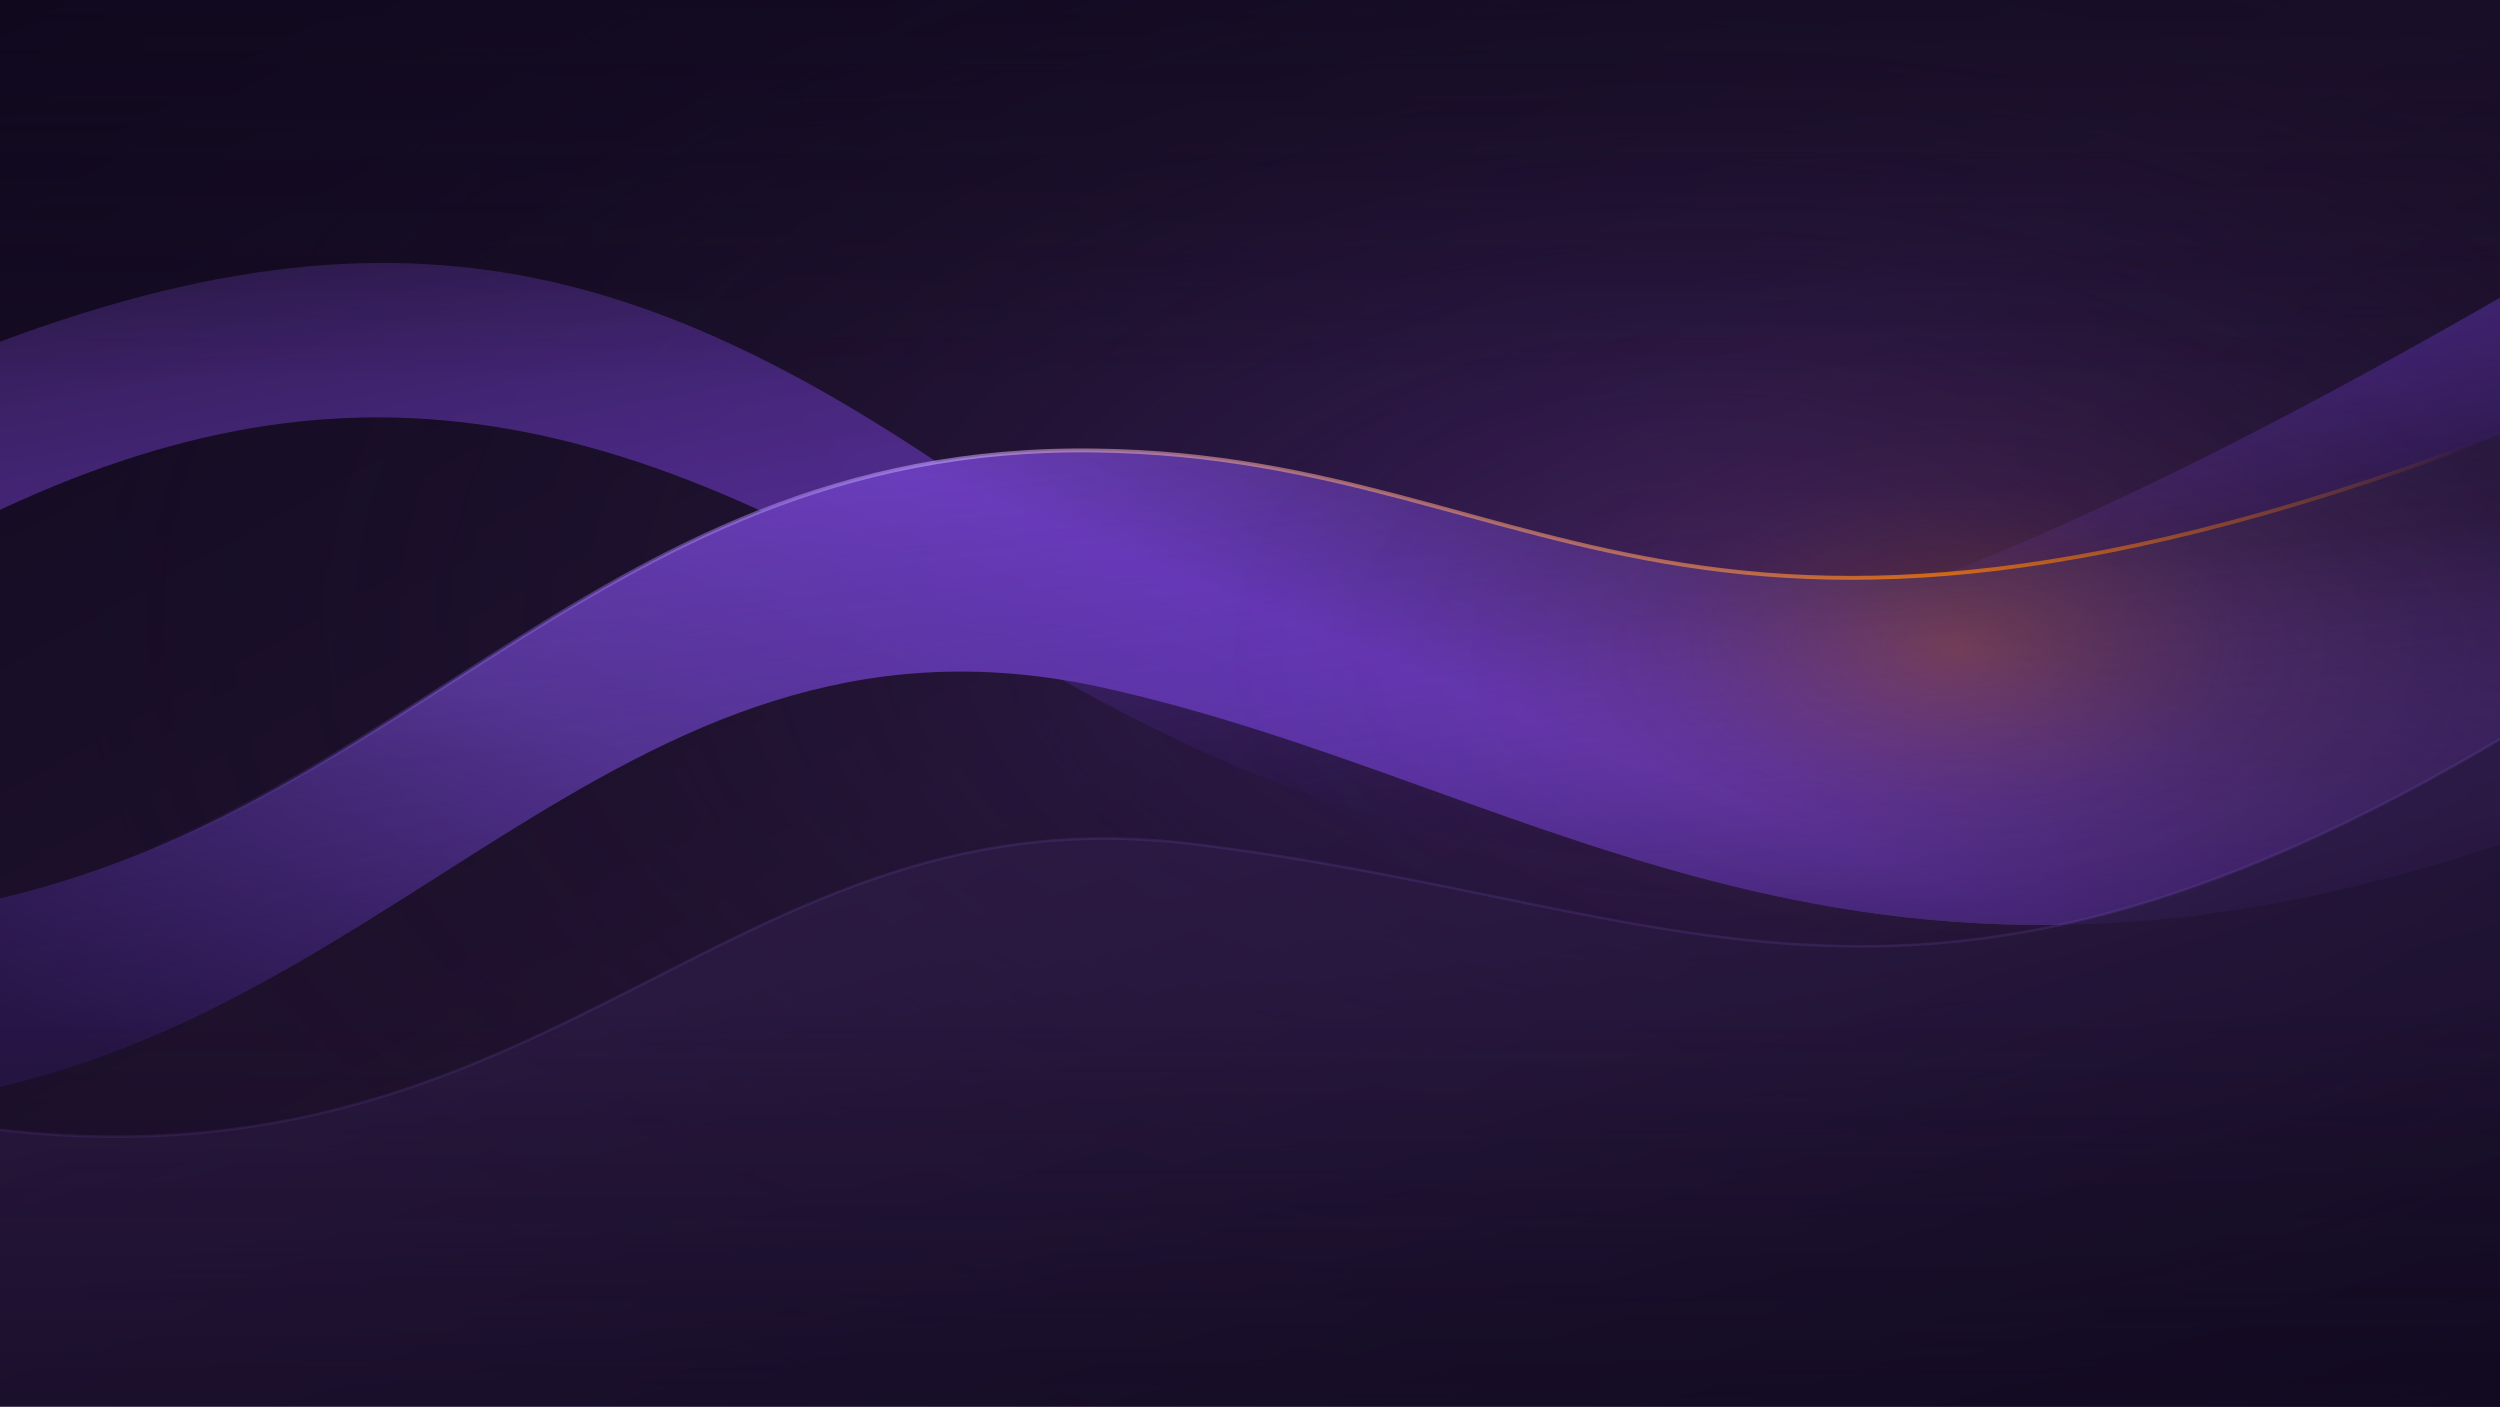
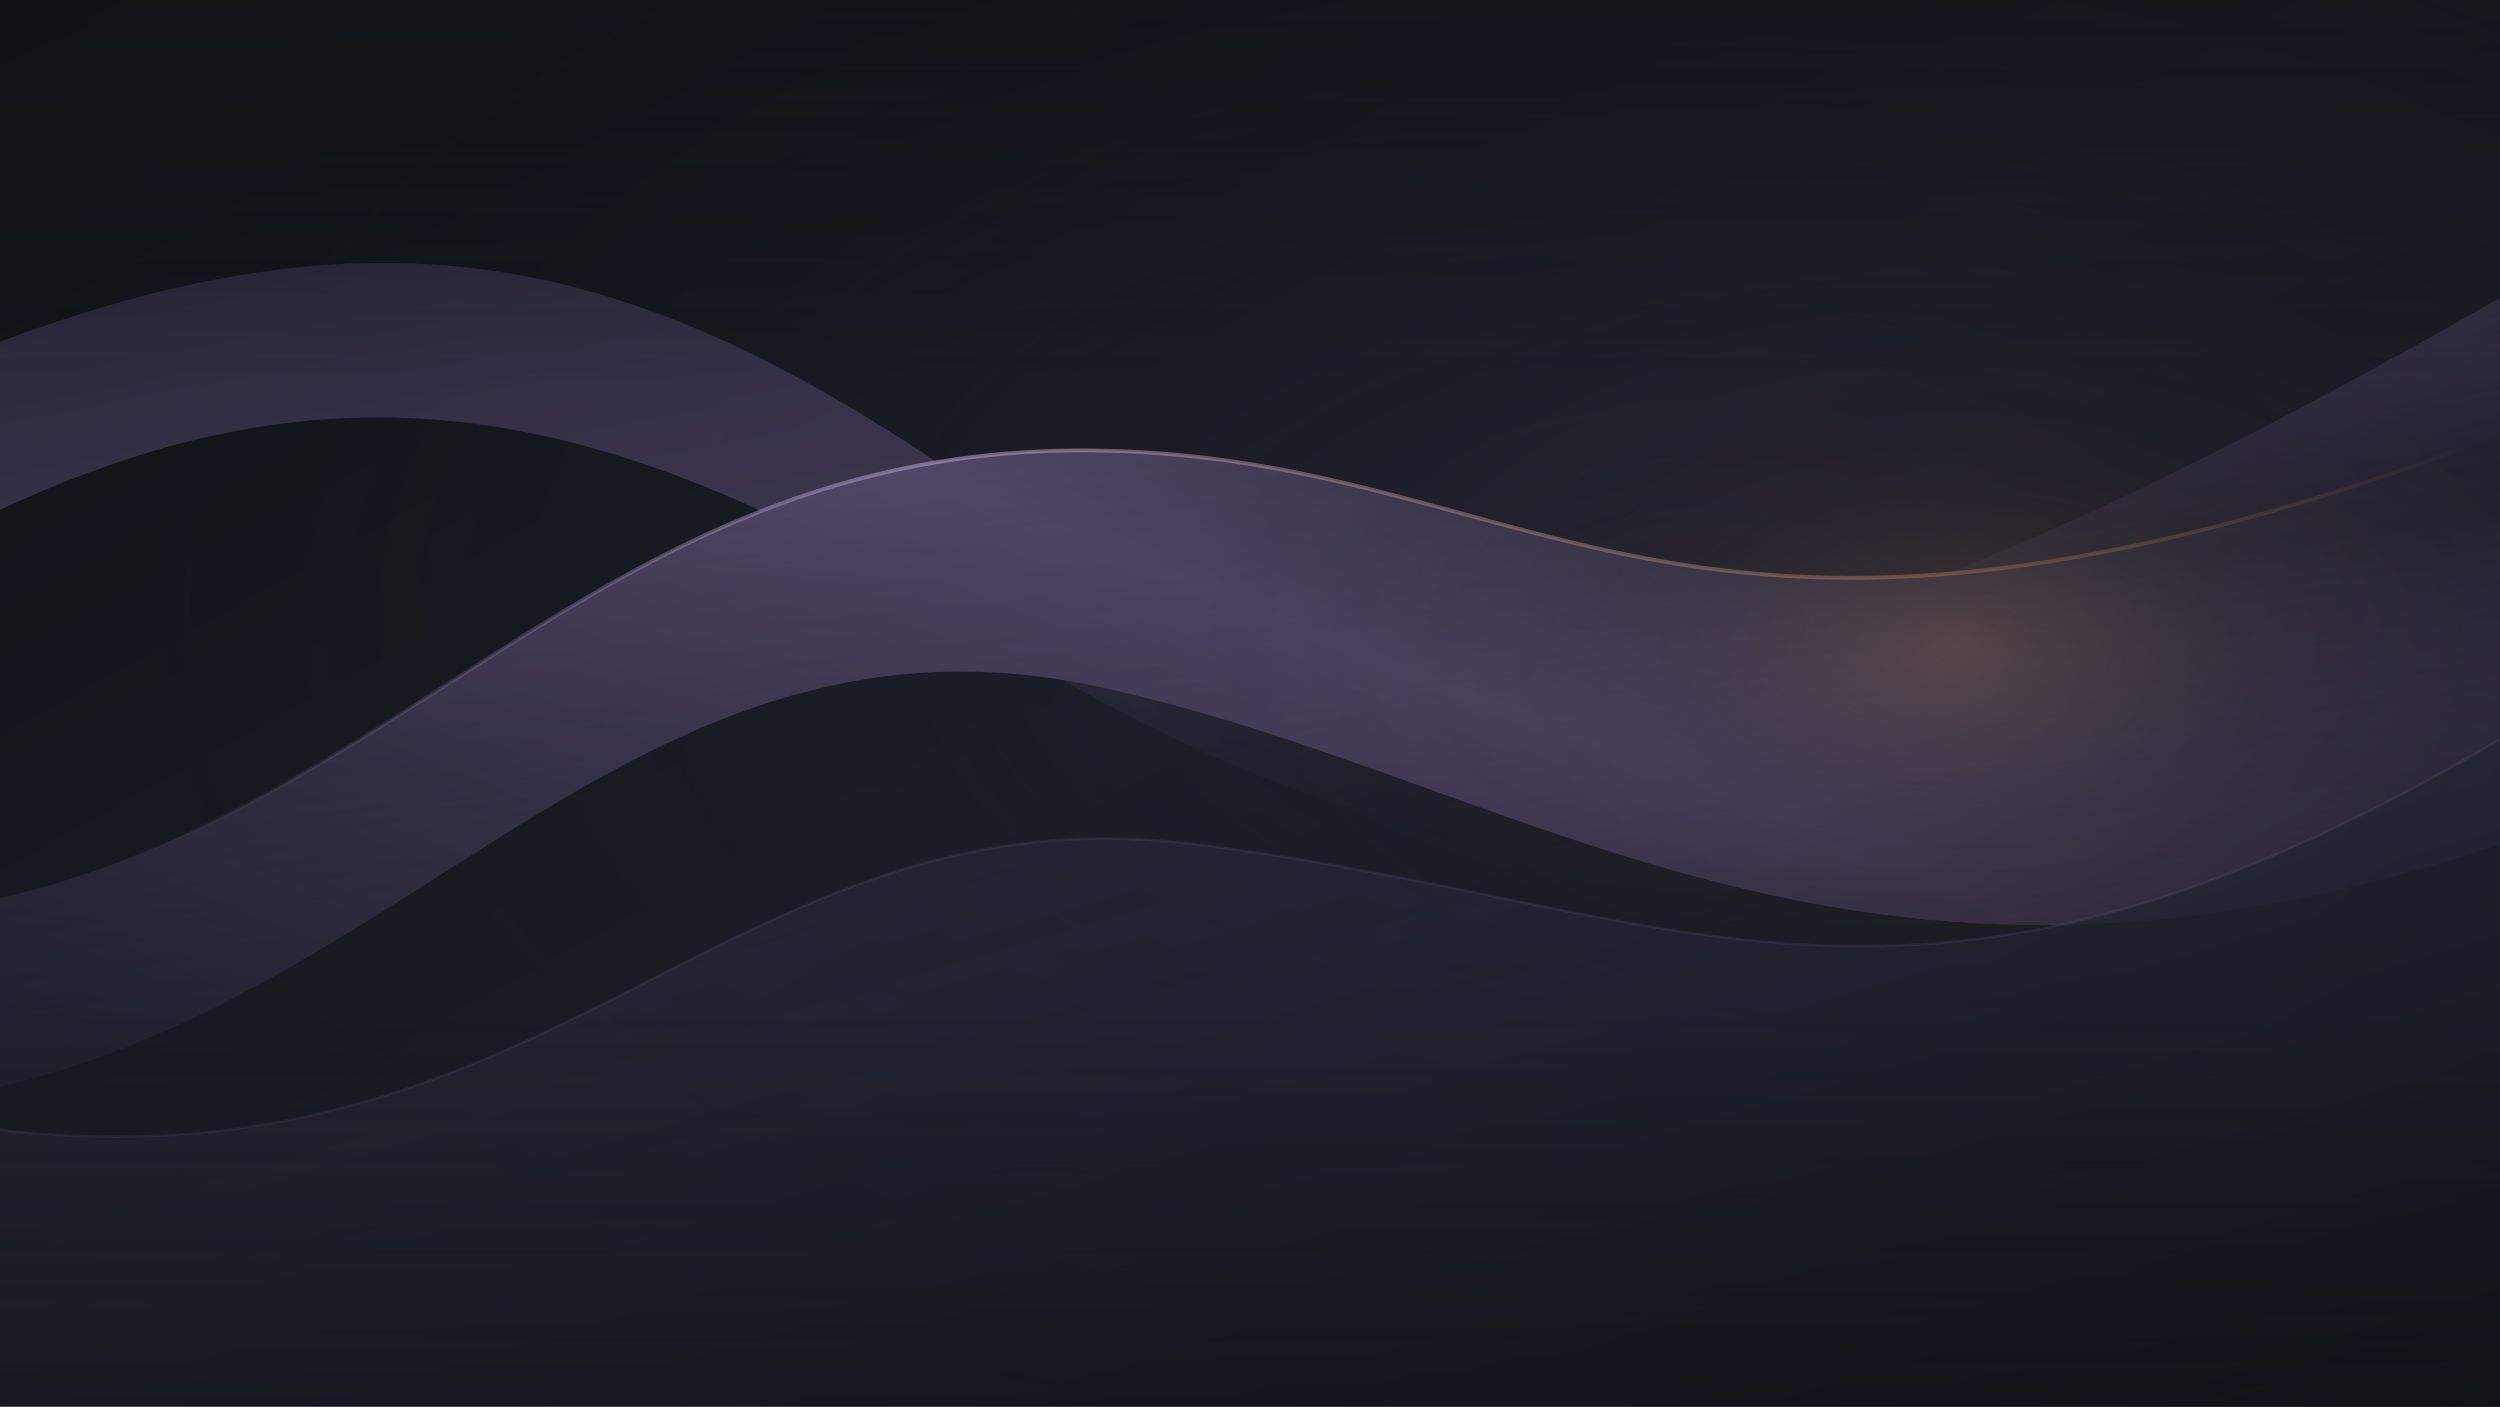
<svg xmlns="http://www.w3.org/2000/svg" width="3840" height="2160" viewBox="0 0 1920 1080">
  <defs>
    <linearGradient id="base" x1="0" y1="0" x2="1" y2="1">
-       <stop stop-color="#10091E" />
-       <stop offset=".48" stop-color="#20122F" />
-       <stop offset="1" stop-color="#10091E" />
+       <stop stop-color="#101116" />
+       <stop offset=".48" stop-color="#191b23" />
+       <stop offset="1" stop-color="#101116" />
    </linearGradient>
    <radialGradient id="atmosphere" cx=".68" cy=".44" r=".66">
-       <stop stop-color="#4E2785" stop-opacity=".55" />
-       <stop offset=".58" stop-color="#28183F" stop-opacity=".24" />
-       <stop offset="1" stop-color="#10091E" stop-opacity="0" />
+       <stop stop-color="#322b49" stop-opacity=".32" />
+       <stop offset=".58" stop-color="#242333" stop-opacity=".12" />
+       <stop offset="1" stop-color="#101116" stop-opacity="0" />
    </radialGradient>
    <linearGradient id="rear" x1="0" y1="0" x2=".8" y2="1">
-       <stop stop-color="#28183F" />
-       <stop offset=".46" stop-color="#6436B5" stop-opacity=".7" />
-       <stop offset="1" stop-color="#10091E" stop-opacity=".08" />
+       <stop stop-color="#242333" />
+       <stop offset=".46" stop-color="#48405e" stop-opacity=".7" />
+       <stop offset="1" stop-color="#101116" stop-opacity=".08" />
    </linearGradient>
    <linearGradient id="main" x1="0" y1=".8" x2="1" y2=".15">
-       <stop stop-color="#180D2B" />
-       <stop offset=".33" stop-color="#51338E" />
-       <stop offset=".58" stop-color="#6436B5" />
-       <stop offset=".76" stop-color="#3C255D" />
-       <stop offset="1" stop-color="#21132F" />
+       <stop stop-color="#181923" />
+       <stop offset=".33" stop-color="#363247" />
+       <stop offset=".58" stop-color="#48405e" />
+       <stop offset=".76" stop-color="#2c2a3a" />
+       <stop offset="1" stop-color="#1c1c26" />
    </linearGradient>
    <linearGradient id="face" x1=".2" y1="0" x2=".65" y2="1">
-       <stop stop-color="#9B72F2" stop-opacity=".23" />
-       <stop offset=".43" stop-color="#6436B5" stop-opacity=".08" />
-       <stop offset="1" stop-color="#10091E" stop-opacity=".78" />
+       <stop stop-color="#8b7aaa" stop-opacity=".23" />
+       <stop offset=".43" stop-color="#48405e" stop-opacity=".08" />
+       <stop offset="1" stop-color="#101116" stop-opacity=".78" />
    </linearGradient>
    <linearGradient id="edge" x1="0" y1=".7" x2="1" y2=".2">
-       <stop stop-color="#9B72F2" stop-opacity="0" />
-       <stop offset=".28" stop-color="#9B72F2" stop-opacity=".32" />
-       <stop offset=".54" stop-color="#C4A8FF" stop-opacity=".56" />
-       <stop offset=".74" stop-color="#FF7E00" stop-opacity=".75" />
-       <stop offset="1" stop-color="#FF7E00" stop-opacity="0" />
+       <stop stop-color="#8b7aaa" stop-opacity="0" />
+       <stop offset=".28" stop-color="#8b7aaa" stop-opacity=".32" />
+       <stop offset=".54" stop-color="#b3a3d0" stop-opacity=".56" />
+       <stop offset=".74" stop-color="#c28a58" stop-opacity=".36" />
+       <stop offset="1" stop-color="#c28a58" stop-opacity="0" />
    </linearGradient>
    <radialGradient id="ember" cx=".78" cy=".46" r=".31">
-       <stop stop-color="#FF7E00" stop-opacity=".24" />
-       <stop offset=".38" stop-color="#B45D43" stop-opacity=".08" />
-       <stop offset="1" stop-color="#10091E" stop-opacity="0" />
+       <stop stop-color="#c28a58" stop-opacity=".24" />
+       <stop offset=".38" stop-color="#795848" stop-opacity=".08" />
+       <stop offset="1" stop-color="#101116" stop-opacity="0" />
    </radialGradient>
    <linearGradient id="foreground" x1="0" y1="0" x2="1" y2="1">
-       <stop stop-color="#3D255E" stop-opacity=".4" />
-       <stop offset=".5" stop-color="#28183F" stop-opacity=".72" />
-       <stop offset="1" stop-color="#10091E" stop-opacity=".98" />
+       <stop stop-color="#30303e" stop-opacity=".4" />
+       <stop offset=".5" stop-color="#242333" stop-opacity=".72" />
+       <stop offset="1" stop-color="#101116" stop-opacity=".98" />
    </linearGradient>
    <linearGradient id="shade" x1="0" y1="0" x2="0" y2="1">
-       <stop stop-color="#10091E" stop-opacity=".46" />
-       <stop offset=".27" stop-color="#10091E" stop-opacity="0" />
-       <stop offset=".72" stop-color="#10091E" stop-opacity="0" />
-       <stop offset="1" stop-color="#10091E" stop-opacity=".52" />
+       <stop stop-color="#101116" stop-opacity=".46" />
+       <stop offset=".27" stop-color="#101116" stop-opacity="0" />
+       <stop offset=".72" stop-color="#101116" stop-opacity="0" />
+       <stop offset="1" stop-color="#101116" stop-opacity=".52" />
    </linearGradient>
  </defs>
  <rect width="1920" height="1080" fill="url(#base)" />
  <rect width="1920" height="1080" fill="url(#atmosphere)" />
  <path d="M-80 295 C 285 135 490 191 769 389 C 1064 597 1333 577 2000 182 L2000 435 C 1420 745 1113 710 745 480 C 437 289 217 265 -80 433 Z" fill="url(#rear)" />
  <path d="M-80 704 C 301 659 443 340 842 346 C 1200 351 1302 590 2000 302 L2000 619 C 1446 839 1190 602 842 527 C 469 448 298 810 -80 848 Z" fill="url(#main)" />
  <path d="M-80 704 C 301 659 443 340 842 346 C 1200 351 1302 590 2000 302 L2000 619 C 1446 839 1190 602 842 527 C 469 448 298 810 -80 848 Z" fill="url(#face)" />
  <path d="M-80 704 C 301 659 443 340 842 346 C 1200 351 1302 590 2000 302" fill="none" stroke="url(#edge)" stroke-width="3" />
  <rect width="1920" height="1080" fill="url(#ember)" />
  <path d="M-80 855 C 413 955 539 603 914 648 C 1312 696 1485 853 2000 518 L2000 1130 H-80 Z" fill="url(#foreground)" />
-   <path d="M-80 855 C 413 955 539 603 914 648 C 1312 696 1485 853 2000 518" fill="none" stroke="#9B72F2" stroke-opacity=".13" stroke-width="2" />
+   <path d="M-80 855 C 413 955 539 603 914 648 C 1312 696 1485 853 2000 518" fill="none" stroke="#8b7aaa" stroke-opacity=".13" stroke-width="2" />
  <rect width="1920" height="1080" fill="url(#shade)" />
</svg>
